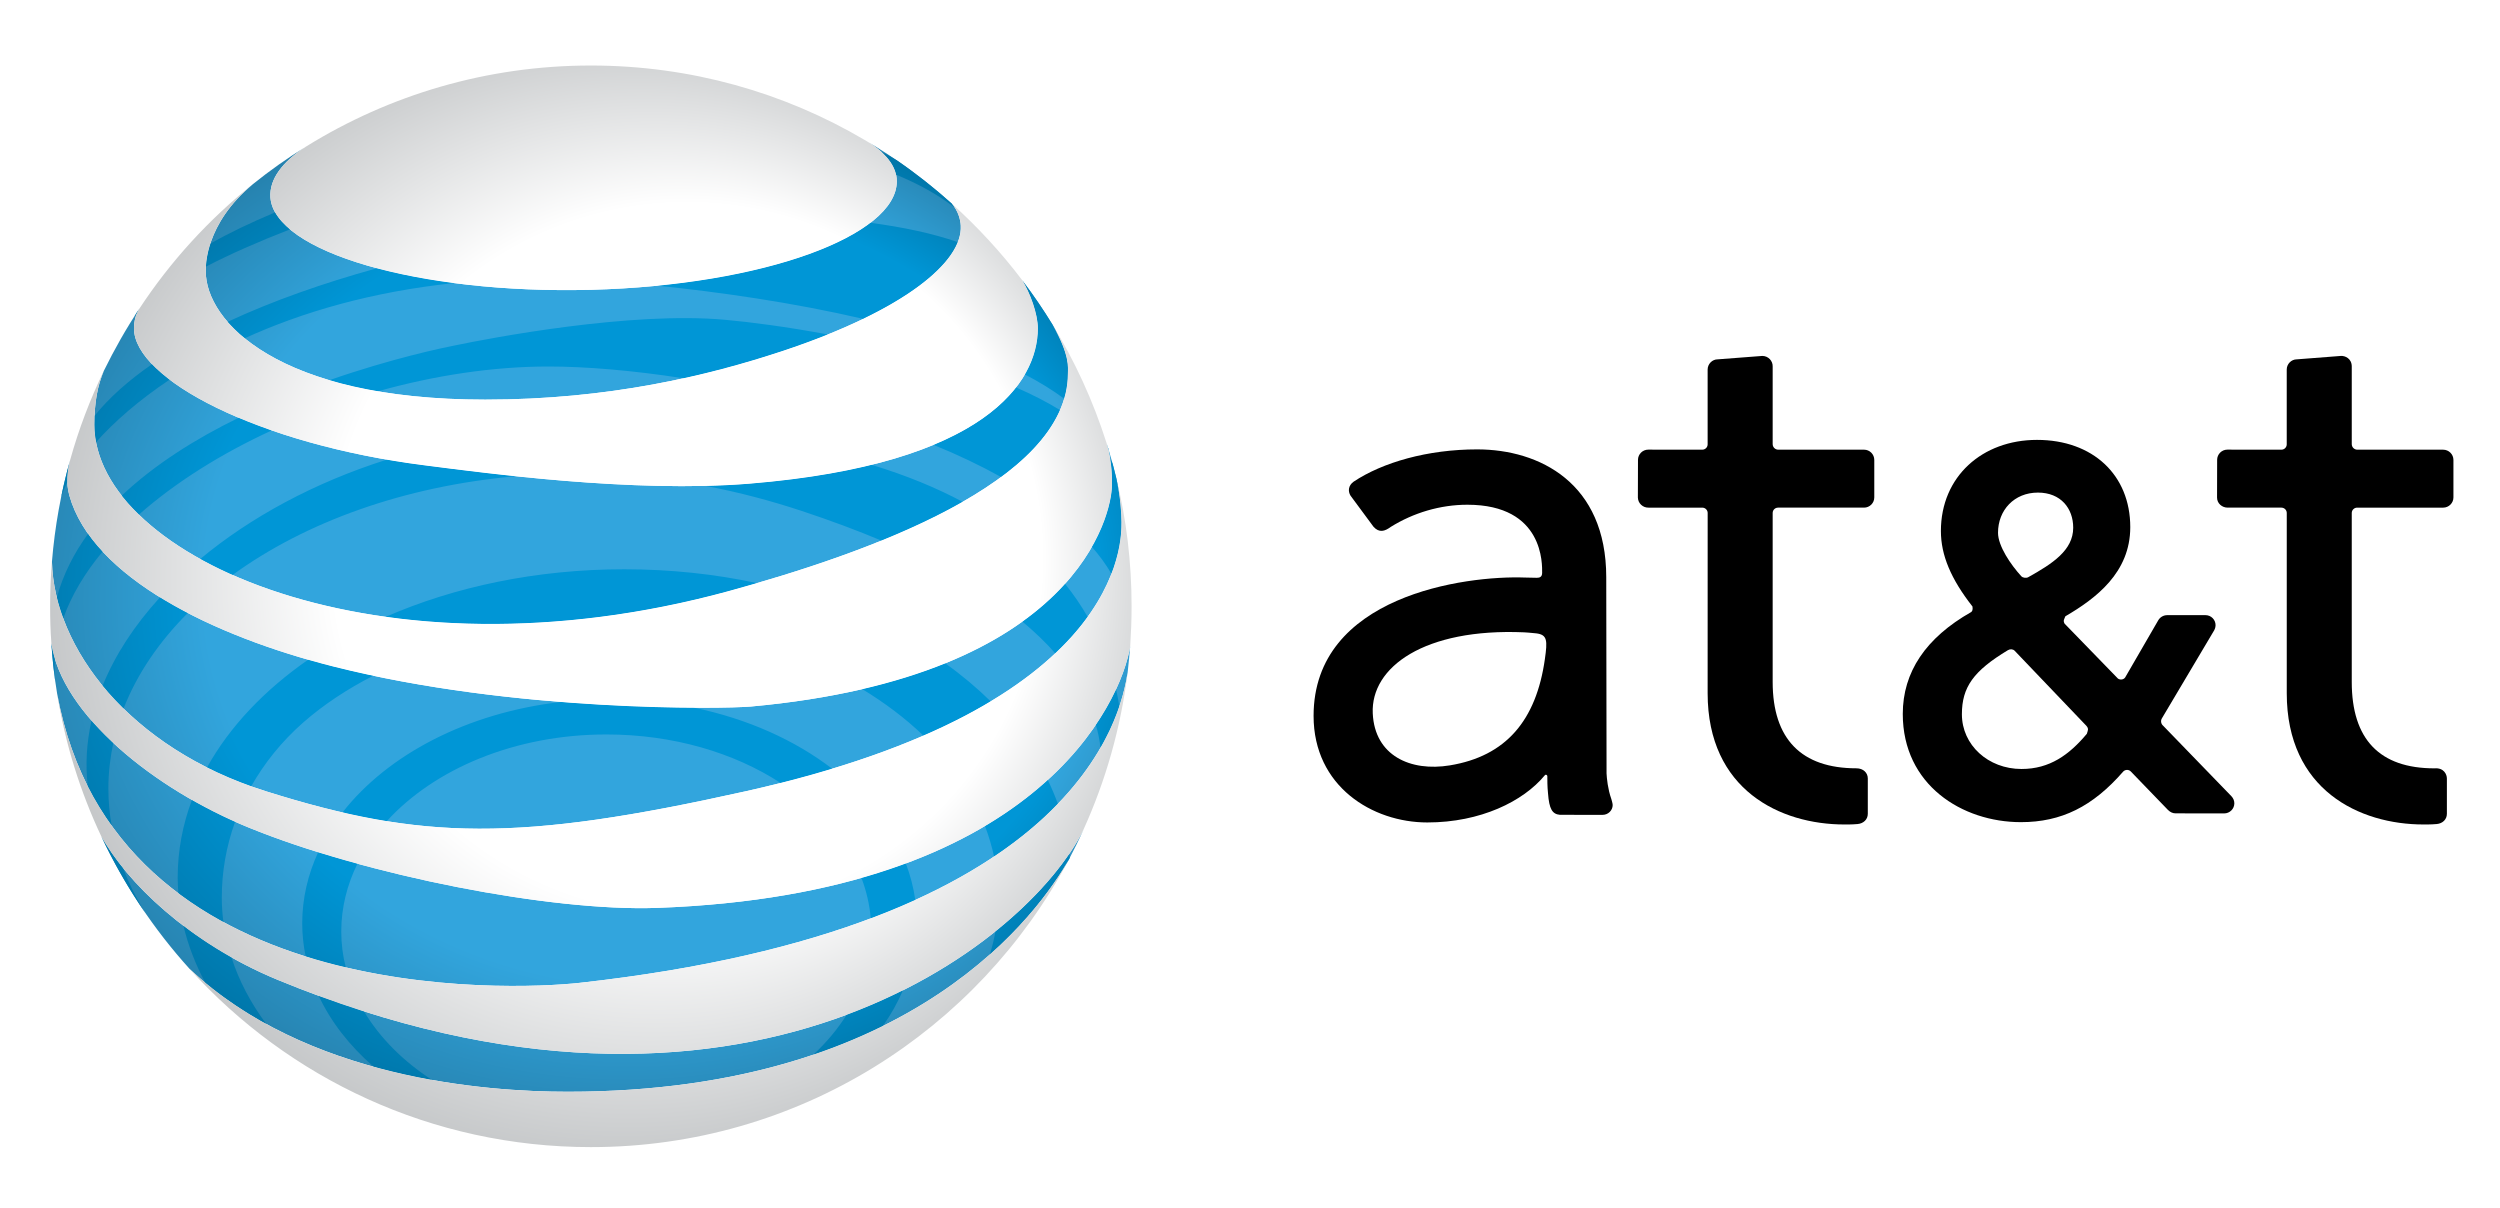
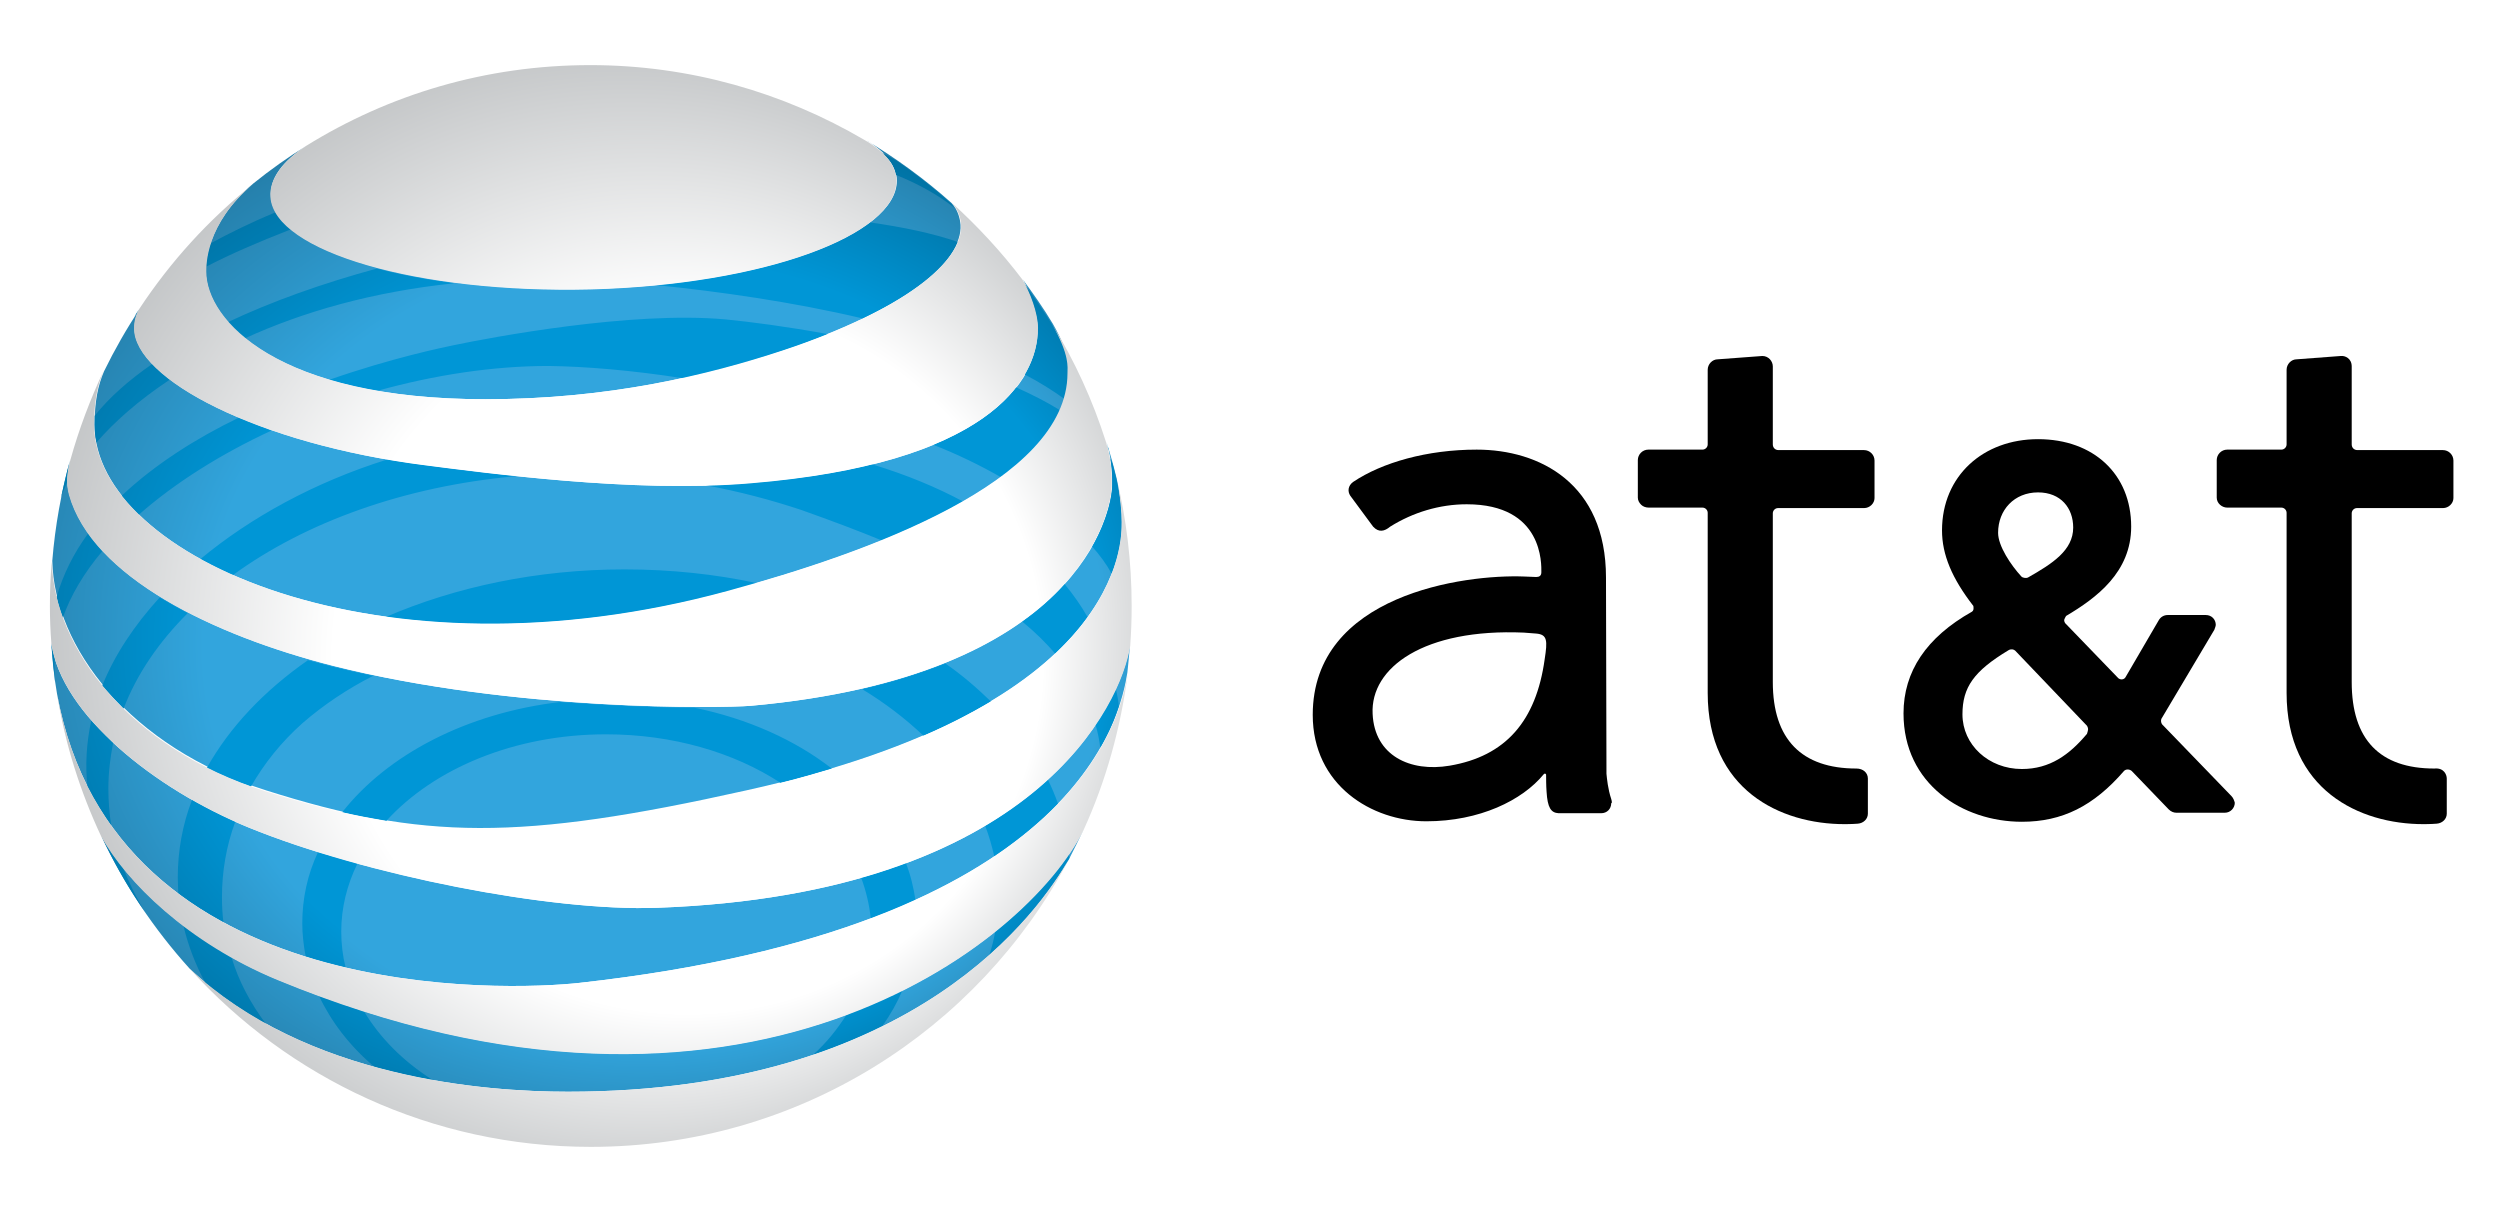
- <svg xmlns="http://www.w3.org/2000/svg" version="1.1" width="526" height="254">
-   <defs>
-     <radialGradient id="fore_stripe" fx=".7" fy=".4" r=".6">
-       <stop offset="0" stop-color="#fff" />
-       <stop offset="0.55" stop-color="#fff" />
-       <stop offset="1" stop-color="#b1b4b6" />
-     </radialGradient>
-     <radialGradient id="Back_stripe" fx=".7" fy=".4" r=".6">
-       <stop offset="0" stop-color="#0096d6" />
-       <stop offset="0.7" stop-color="#0096d6" />
-       <stop offset="1" stop-color="#006c9b" />
-     </radialGradient>
-     <radialGradient id="Clear_grade" fx=".7" fy=".4" r=".6">
-       <stop offset="0" stop-color="#32a5dd" />
-       <stop offset="0.7" stop-color="#32a5dd" />
-       <stop offset="1" stop-color="#2277a0" />
-     </radialGradient>
-   </defs>
-   <path id="backclear" fill="url(#Clear_grade)" d="m 235.959,109.826 c 0,-1.843 -0.234,-5.502 -1.102,-9.252 -0.604,-2.508 -1.295,-5.016 -2.074,-7.465 1.354,4.614 1.16,7.872 1.16,9.108 0,5.654 -7.043,40.154 -75.955,46.435 -5.971,0.521 -49.752,1.213 -87.832,-8.414 -25.336,-6.4 -50.76,-18.796 -55.57,-36.005 -0.75,-2.681 -0.398,-5.159 0.176,-7.462 -1.934,6.858 -3.229,14.039 -3.832,21.39 0.428,18.099 16.166,39.193 44.959,48.304 32.918,10.354 53.127,10.699 100.969,0.029 79.852,-17.812 79.102,-52.775 79.102,-56.668 z M 58.367,206.133 C 39.547,198.346 26.521,185.402 21.301,175.951 c 4.811,10.201 11.098,19.629 18.592,27.902 24.527,23.057 62.232,25.852 79.559,25.852 73.324,0 99.498,-38.537 105.434,-48.855 1.096,-2.074 2.133,-4.178 3.088,-6.316 -11.59,23.9 -71.771,72.012 -169.605,31.6 z M 138.154,191.021 c -22.195,0.785 -61.254,-6.855 -85.869,-16.922 -19.799,-8.062 -39.398,-23.801 -41.479,-38.82 0.234,3.605 0.639,7.174 1.213,10.666 12.135,66.211 95.555,62.432 109.91,60.85 104.918,-11.648 113.936,-56.438 115.324,-65.285 0.199,-1.852 0.398,-3.691 0.545,-5.566 -1.869,11.783 -19.6,52.201 -99.645,55.078 M 43.297,57.141 c 0,10.374 15.07,26.944 58.799,26.944 25.916,0 46.84,-5.016 62.637,-10.26 25.336,-8.417 37.869,-18.709 37.412,-26.37 -0.059,-1.181 -0.521,-3.114 -1.928,-4.644 -5.625,-5.045 -11.76,-9.539 -18.311,-13.374 4.33,2.508 6.779,5.449 6.779,8.707 0,11.411 -27.902,21.876 -64.342,22.828 -36.434,0.92 -66.633,-8.045 -67.447,-19.427 -0.258,-3.779 2.449,-7.494 7.611,-10.781 -3.949,2.446 -7.723,5.098 -11.297,7.983 -10.148,8.414 -9.914,17.294 -9.914,18.393 z m -23.438,32.224 c 0,-4.872 0.691,-8.273 1.986,-11.332 2.221,-4.523 4.699,-8.903 7.471,-13.081 -0.721,1.178 -1.125,2.531 -1.125,4.146 0,10.579 25.91,24.331 61.283,28.825 11.988,1.529 43.723,5.856 68.279,3.835 49.605,-4.093 60.615,-21.416 60.615,-32.66 0,-3.082 -1.664,-7.576 -3.34,-10.198 2.25,2.994 4.377,6.076 6.34,9.281 3.809,6.601 3.316,9.223 3.316,10.374 0,22.998 -42.809,37.992 -71.426,45.829 C 79.783,144.445 19.859,117.091 19.859,89.365 z" />
-   <path id="backstripes" fill="url(#Back_stripe)" d="m 11.533,138.568 c -0.316,-1.102 -0.574,-2.191 -0.727,-3.289 0.176,2.797 0.463,5.539 0.838,8.27 -0.17,-1.67 -0.199,-3.311 -0.111,-4.98 z m 3.17,-41.563 c -0.721,2.531 -1.33,5.13 -1.875,7.752 0.287,-1.011 0.75,-2.106 1.324,-3.29 -0.029,-1.553 0.205,-3.053 0.551,-4.462 z m 6.656,79.028 c 2.625,5.625 5.736,10.98 9.193,16.031 -1.869,-3.023 -3.428,-6.17 -4.67,-9.428 -1.869,-2.303 -3.369,-4.529 -4.523,-6.604 z M 35.686,79.881 c -1.412,-1.069 -2.648,-2.162 -3.691,-3.258 -4.928,3.401 -9.018,7.031 -12.105,10.863 -0.029,0.606 -0.029,1.242 -0.029,1.878 0,1.207 0.117,2.449 0.352,3.656 3.773,-4.236 8.959,-8.792 15.475,-13.14 z M 215.633,78.783 c 3.059,1.591 5.824,3.287 8.273,5.106 0.521,-1.729 0.779,-3.516 0.779,-5.335 0,-1.122 0.457,-3.721 -3.17,-10.146 -1.963,-3.199 -4.061,-6.313 -6.387,-9.354 1.629,2.581 3.24,6.99 3.24,10.043 0,2.912 -0.75,6.258 -2.736,9.686 z M 29.229,65.066 c -0.316,0.486 -0.633,0.979 -0.949,1.471 l 0.545,-0.636 c 0.117,-0.29 0.258,-0.548 0.404,-0.835 z M 188.539,36.759 c 4.523,1.846 8.678,4.122 12.334,6.917 l -0.627,-0.835 c -3.668,-3.287 -7.523,-6.343 -11.596,-9.138 -1.037,-0.636 -2.127,-1.242 -3.258,-1.787 1.676,1.5 2.771,3.114 3.146,4.843 z m 20.9,159.225 c -0.293,1.641 -0.691,3.252 -1.154,4.846 9.281,-8.273 14.326,-16.055 16.57,-19.922 l 0.234,-0.434 -0.088,-0.832 c -3.457,5.098 -8.678,10.805 -15.562,16.342 z m -137.637,0 c 0,-5.021 1.213,-9.803 3.404,-14.268 -2.83,-0.756 -5.596,-1.559 -8.273,-2.391 -2.162,4.699 -3.346,9.738 -3.346,14.953 0,2.367 0.258,4.699 0.721,6.949 2.795,0.896 5.619,1.646 8.443,2.309 -0.633,-2.449 -0.949,-4.957 -0.949,-7.553 z M 234.916,100.808 c -0.264,-1.069 -0.521,-2.136 -0.809,-3.229 -0.164,-0.378 -0.34,-0.75 -0.545,-1.099 0.492,2.827 0.381,4.813 0.381,5.736 0,1.843 -0.756,6.806 -4.213,12.829 1.582,1.816 2.971,3.715 4.119,5.675 2.162,-5.622 2.109,-9.712 2.109,-10.896 0,-1.811 -0.234,-5.335 -1.043,-9.018 z m -0.088,44.217 c -1.061,2.297 -2.479,4.84 -4.266,7.488 0.492,1.646 0.809,3.258 0.984,4.793 1.869,-3.211 3.105,-6.176 3.949,-8.678 -0.176,-1.131 -0.381,-2.338 -0.668,-3.604 z m -12.252,24.094 c -0.627,-1.699 -1.324,-3.375 -2.127,-5.016 -3.633,3.316 -8.01,6.627 -13.201,9.715 0.779,2.074 1.441,4.23 1.898,6.398 5.479,-3.668 9.891,-7.406 13.43,-11.098 z M 51.482,71.174 C 63.477,65.696 78.201,61.377 95.58,59.558 89.615,58.779 84.137,57.745 79.297,56.444 67.906,59.587 57.219,63.361 47.879,67.717 c 1.008,1.154 2.215,2.306 3.604,3.457 z M 22.801,165.891 c 0,-3.258 0.369,-6.457 1.037,-9.568 -1.641,-1.559 -3.199,-3.117 -4.582,-4.734 -1.037,4.617 -1.324,9.258 -0.779,13.898 1.5,2.941 3.17,5.648 5.016,8.215 -0.463,-2.566 -0.691,-5.191 -0.691,-7.811 z m -4.266,-53.581 c -2.971,4.063 -5.221,8.502 -6.568,13.345 0.34,1.471 0.803,2.962 1.348,4.439 1.705,-4.817 4.529,-9.545 8.273,-14.04 -1.119,-1.213 -2.156,-2.449 -3.053,-3.744 M 57.875,44.684 c -5.098,2.136 -9.68,4.356 -13.6,6.545 -0.691,2.106 -0.896,3.806 -0.949,4.872 5.01,-2.596 11.01,-5.25 17.695,-7.84 C 59.633,47.107 58.602,45.926 57.875,44.684 z m 143.637,6.258 c -5.221,-1.816 -11.443,-3.144 -18.393,-4.066 -8.098,6.226 -24.475,11.241 -44.877,13.228 12.826,1.304 28.453,3.519 43.348,6.979 11.273,-5.446 17.93,-11.124 19.922,-16.14 z M 181.25,184.711 c 1.037,2.742 1.699,5.596 1.957,8.502 3.34,-1.236 6.451,-2.531 9.369,-3.855 -0.375,-2.631 -1.037,-5.191 -1.992,-7.699 -2.941,1.09 -6.023,2.133 -9.334,3.053 z m -10.148,37.213 c 5.332,-1.816 10.201,-3.867 14.643,-6.053 1.705,-2.391 3.111,-4.898 4.236,-7.529 -3.691,1.852 -7.67,3.609 -11.848,5.168 -1.898,3.023 -4.266,5.848 -7.031,8.414 z M 38.598,194.771 c 0.979,4.154 2.531,8.127 4.588,11.988 4.031,3.34 8.355,6.229 12.85,8.707 -3.258,-4.383 -5.766,-9.105 -7.348,-14.062 -3.691,-2.074 -7.037,-4.301 -10.09,-6.633 z M 215.111,130.785 c 2.684,2.25 4.986,4.461 6.92,6.682 2.795,-2.65 5.045,-5.244 6.803,-7.689 -1.324,-2.312 -2.877,-4.615 -4.758,-6.95 -2.385,2.651 -5.326,5.364 -8.965,7.958 z M 26,149.08 c 2.824,-7.254 7.441,-14.029 13.518,-20.115 -2.045,-1.037 -4.002,-2.159 -5.854,-3.287 -5.332,5.828 -9.451,12.105 -12.076,18.597 1.324,1.641 2.824,3.258 4.412,4.805 z M 233.275,94.694 c -0.117,-0.372 -0.258,-0.773 -0.381,-1.151 0.094,0.316 0.176,0.606 0.234,0.894 l 0.146,0.258 z M 76.584,212.783 c -3.135,-1.008 -6.311,-2.098 -9.539,-3.287 2.566,5.514 6.516,10.553 11.555,14.936 4.184,1.148 8.303,2.074 12.311,2.795 C 84.828,223.283 79.9,218.35 76.584,212.783 z M 108.523,100.202 c -8.039,-0.835 -14.783,-1.734 -19.049,-2.279 -2.771,-0.343 -5.479,-0.75 -8.104,-1.213 -15.305,4.843 -28.74,12.17 -39.234,20.897 2.139,1.184 4.389,2.312 6.779,3.378 15.275,-11.13 36.146,-18.706 59.607,-20.783 m -61.857,88.628 c 0,-5.443 0.949,-10.805 2.801,-15.932 -3.088,-1.354 -6.117,-2.918 -9.082,-4.588 -1.957,5.215 -3,10.699 -3,16.318 0,1.119 0.059,2.221 0.146,3.311 3.023,2.279 6.199,4.295 9.48,6.082 -0.229,-1.723 -0.346,-3.457 -0.346,-5.191 z m 31.881,-46.664 c -2.824,-0.574 -5.619,-1.236 -8.391,-1.928 -1.787,-0.463 -3.545,-0.92 -5.303,-1.447 -9.223,6.404 -16.547,14.104 -21.299,22.688 2.912,1.441 6.023,2.766 9.311,3.949 2.766,-4.898 6.398,-9.422 10.922,-13.406 4.266,-3.738 9.229,-7.031 14.76,-9.855 z M 50.217,87.897 c -8.912,4.348 -17.619,9.768 -24.621,16.397 1.066,1.356 2.273,2.681 3.633,3.979 7.635,-6.744 17.268,-12.8 27.926,-17.701 -2.443,-0.864 -4.781,-1.758 -6.938,-2.675 z M 198.887,139.576 c -5.074,2.045 -10.869,3.885 -17.467,5.414 4.787,2.912 9.111,6.17 12.855,9.773 5.385,-2.332 10.084,-4.758 14.156,-7.207 -2.889,-2.824 -6.059,-5.508 -9.545,-7.98 z m -13.43,-25.828 c 6.023,-2.452 11.848,-5.159 17.092,-8.159 -5.449,-2.909 -11.789,-5.561 -19.143,-7.781 -7.119,1.758 -15.592,3.114 -25.652,3.949 -2.994,0.258 -6.076,0.401 -9.252,0.489 7.037,1.327 13.781,3.146 20.145,5.244 6.17,2.048 11.736,4.122 16.811,6.258 z m 25.189,-13.371 c 5.736,-4.242 10.119,-8.941 12.369,-14.101 -2.742,-1.699 -5.859,-3.284 -9.229,-4.752 -3.34,4.289 -8.818,8.531 -17.379,12.076 5.045,2.048 9.832,4.321 14.238,6.776 z m -64.541,48.539 c -7.23,-0.029 -17.062,-0.352 -28.154,-1.213 -19.658,2.273 -36.381,11.068 -45.891,23.232 3.146,0.721 6.252,1.324 9.311,1.84 10.025,-11.004 26.977,-18.246 46.201,-18.246 14.039,0 26.871,3.832 36.668,10.207 3.803,-0.949 7.441,-1.957 10.84,-3 -7.811,-5.994 -17.76,-10.488 -28.975,-12.82 z m -2.273,-69.325 c 7.752,-1.696 14.73,-3.718 20.9,-5.766 3.398,-1.122 6.539,-2.303 9.457,-3.454 -8.678,-1.614 -16.406,-2.625 -21.621,-3.085 -19.828,-1.819 -49.348,3.826 -56.988,5.417 -2.361,0.463 -13.137,2.707 -26.285,7.289 3.082,0.926 6.516,1.705 10.23,2.335 11.906,-3.343 24.217,-5.215 35.883,-5.215 7.729,0 17.619,0.806 28.424,2.479 z m 9.428,44.792 c 1.934,-0.548 3.949,-1.093 5.994,-1.699 -8.818,-1.901 -18.188,-2.909 -27.932,-2.909 -18.422,0 -35.625,3.659 -50.156,10.002 20.818,2.908 45.574,1.84 72.094,-5.394 z" />
-   <path id="forestripes" fill="url(#fore_stripe)" d="m 14.762,96.771 c 1.811,-6.516 4.207,-12.768 7.084,-18.738 -1.295,3.059 -1.986,6.46 -1.986,11.332 0,27.727 59.924,55.081 133.4,35.019 28.617,-7.837 71.426,-22.831 71.426,-45.829 0,-1.151 0.492,-3.773 -3.316,-10.374 4.758,7.752 8.59,16.081 11.414,24.929 1.354,4.614 1.16,7.872 1.16,9.108 0,5.654 -7.043,40.154 -75.955,46.435 -5.971,0.521 -49.752,1.213 -87.832,-8.414 -25.336,-6.4 -50.76,-18.796 -55.57,-36.005 -0.75,-2.681 -0.398,-5.159 0.176,-7.462 z M 121.93,206.795 c -14.355,1.582 -97.775,5.361 -109.91,-60.85 1.705,10.576 4.869,20.631 9.281,30.006 5.221,9.451 18.246,22.395 37.066,30.182 97.834,40.412 158.016,-7.699 169.605,-31.6 4.664,-10.289 7.84,-21.381 9.281,-33.023 -1.389,8.848 -10.406,53.637 -115.324,65.285 z m -2.479,22.91 c -17.326,0 -55.031,-2.795 -79.559,-25.852 20.812,23.027 50.936,37.5 84.428,37.5 43.576,0 81.457,-24.504 100.564,-60.504 -5.936,10.318 -32.109,48.855 -105.434,48.855 z M 52.285,174.1 c 24.615,10.066 63.674,17.707 85.869,16.922 80.045,-2.877 97.775,-43.295 99.645,-55.078 0.176,-2.771 0.287,-5.566 0.287,-8.364 0,-9.305 -1.09,-18.331 -3.229,-27.006 0.867,3.75 1.102,7.409 1.102,9.252 0,3.894 0.75,38.856 -79.102,56.668 -47.842,10.67 -68.051,10.324 -100.969,-0.029 -28.793,-9.111 -44.531,-30.205 -44.959,-48.304 -0.27,3.114 -0.381,6.252 -0.381,9.419 0,2.598 0.059,5.135 0.258,7.7 2.08,15.02 21.68,30.758 41.479,38.82 z M 89.475,97.922 c 11.988,1.529 43.723,5.856 68.279,3.835 49.605,-4.093 60.615,-21.416 60.615,-32.66 0,-3.082 -1.664,-7.576 -3.34,-10.198 -4.412,-5.827 -9.398,-11.215 -14.812,-16.087 1.406,1.529 1.869,3.463 1.928,4.644 0.457,7.661 -12.076,17.953 -37.412,26.37 -15.797,5.244 -36.721,10.26 -62.637,10.26 -43.729,0 -58.799,-16.57 -58.799,-26.944 0,-1.099 -0.234,-9.979 9.914,-18.393 -9.281,7.406 -17.355,16.257 -23.895,26.203 -0.721,1.178 -1.125,2.531 -1.125,4.146 0,10.579 25.91,24.331 61.283,28.825 z M 56.896,41.546 c 0.814,11.382 31.014,20.347 67.447,19.427 36.439,-0.952 64.342,-11.417 64.342,-22.828 0,-3.258 -2.449,-6.199 -6.779,-8.707 -16.887,-9.949 -36.574,-15.653 -57.586,-15.653 -21.967,0 -42.434,6.229 -59.812,16.98 -5.162,3.287 -7.869,7.002 -7.611,10.781 z" />
-   <path d="m 339.008,168.065 c -0.732,-2.062 -0.938,-4.336 -0.99,-5.332 l -0.064,-41.285 c 0,-19.837 -14.039,-26.897 -27.17,-26.897 -10.4,0 -19.881,2.725 -25.986,6.797 -1.105,0.792 -1.233,1.979 -0.645,2.941 l 4.834,6.539 c 1.188,1.326 2.371,0.964 3.609,0.044 4.77,-2.971 10.406,-4.676 16.143,-4.676 16.201,0 15.727,12.686 15.727,14.335 0,0.841 -0.51,1.049 -1.119,1.037 l -2.502,-0.053 c -12.568,-0.463 -44.467,3.82 -44.467,29.106 0,14.848 12.387,22.424 23.93,22.424 11.191,0 20.191,-4.441 24.706,-9.908 0.251,-0.304 0.543,-0.006 0.542,0.146 -0.006,0.691 0,2.262 0.146,3.627 0.248,3.344 0.902,4.381 2.514,4.529 l 8.977,0.006 c 1.166,0 2.115,-0.943 2.115,-2.068 0,-0.363 -0.299,-1.313 -0.299,-1.313 z m -13.963,-29.408 c -1.834,12.967 -8.215,20.443 -19.998,22.377 -8.297,1.365 -15.814,-2.051 -16.219,-10.934 -0.451,-9.762 10.893,-17.959 31.828,-17.059 0,0 1.541,0.09 2.572,0.217 2.359,0.29 2.364,1.525 1.816,5.398 z" />
-   <path d="m 370.774,74.889 -9.384,0.718 c -1.131,0 -2.104,0.967 -2.104,2.15 l 0,15.735 c 0,0.624 -0.51,1.122 -1.137,1.122 l -11.355,-0.012 c -1.189,0 -2.162,0.967 -2.162,2.15 l -0.023,7.942 c 0.023,0.589 0.264,1.128 0.68,1.512 0.422,0.401 0.973,0.612 1.553,0.601 l 11.32,0 c 0.621,0 1.131,0.504 1.131,1.122 l -0.006,37.927 c 0,20.355 15.322,27.615 28.764,27.615 0,0 1.582,0.029 2.801,-0.094 1.219,-0.111 2.133,-0.961 2.133,-2.145 l 0,-7.447 c 0,-1.184 -0.95,-2.133 -2.391,-2.133 -11.543,0 -17.625,-6.117 -17.625,-18.176 l 0,-35.548 c 0,-0.618 0.504,-1.122 1.131,-1.122 l 18.094,0 c 1.189,0 2.156,-0.967 2.156,-2.147 l 0,-7.89 c 0,-1.189 -0.967,-2.156 -2.156,-2.156 l -18.041,0 c -0.656,0 -1.184,-0.521 -1.184,-1.175 l 0,-16.333 c 0.041,-1.151 -0.902,-2.218 -2.194,-2.218 z" />
-   <path d="m 439.068,154.397 c -3.715,4.418 -7.805,7.397 -13.74,7.397 -7.037,0 -12.545,-5.062 -12.545,-11.508 0,-5.719 2.443,-9.123 9.68,-13.488 0.504,-0.293 1.066,-0.234 1.418,0.117 l 15.1,15.803 c 0.55,0.654 0.302,0.95 0.088,1.679 z m -12.346,-32.945 c -0.404,0.22 -1.116,0.135 -1.438,-0.208 -2.221,-2.429 -4.901,-6.353 -4.901,-9.151 0,-4.752 3.398,-8.452 8.396,-8.452 4.822,0 7.424,3.328 7.424,7.392 0,4.752 -4.371,7.569 -9.48,10.419 z m 42.779,46.085 -14.385,-14.854 c -0.422,-0.346 -0.598,-1.055 -0.205,-1.623 l 10.975,-18.477 c 0.246,-0.498 0.27,-0.871 0.27,-1.037 0,-1.164 -0.943,-2.119 -2.115,-2.119 l -8.039,0 c -0.814,0 -1.523,0.42 -1.916,1.1 l -6.955,12.014 c -0.316,0.457 -1.008,0.574 -1.512,0.234 l -11.232,-11.561 c -0.358,-0.671 -0.073,-0.905 0.167,-1.548 6.419,-3.754 13.655,-9.18 13.655,-18.754 0,-10.986 -7.887,-18.36 -19.623,-18.36 -11.502,0 -20.221,7.696 -20.221,19.181 0,5.06 2.109,10.093 6.645,15.877 0.1,0.719 -0.047,0.983 -0.275,1.165 -9.568,5.434 -14.391,12.635 -14.391,21.442 0,14.941 12.498,22.764 24.861,22.764 8.479,0 15.094,-3.258 21.527,-10.655 0.445,-0.448 1.148,-0.448 1.582,-0.015 l 7.822,8.098 c 0.516,0.51 1.055,0.721 1.611,0.721 l 10.219,0.012 c 1.178,0 2.139,-0.961 2.139,-2.127 0,-0.551 -0.229,-1.084 -0.604,-1.477 z" />
-   <path d="m 514.824,163.787 c 0,-0.838 -0.623,-2.294 -2.613,-2.127 -11.549,0 -17.402,-6.123 -17.402,-18.182 l 0,-35.548 c 0,-0.618 0.51,-1.122 1.131,-1.122 l 18.094,0 c 1.195,0 2.168,-0.967 2.168,-2.147 l 0,-7.89 c 0,-1.189 -0.973,-2.156 -2.168,-2.156 l -18.035,0 c -0.662,0 -1.189,-0.521 -1.189,-1.175 l 0,-16.333 c 0,-1.673 -1.409,-2.288 -2.309,-2.218 l -9.258,0.718 c -1.143,0 -2.115,0.967 -2.115,2.15 l 0,15.735 c 0,0.624 -0.51,1.122 -1.125,1.122 l -11.367,-0.012 c -1.184,0 -2.15,0.967 -2.15,2.15 l -0.018,7.942 c -0.003,1.248 1.082,2.112 2.221,2.112 l 11.32,0 c 0.615,0 1.125,0.504 1.125,1.122 l 0,37.927 c 0,20.355 15.322,27.615 28.758,27.615 0,0 1.594,0.029 2.812,-0.094 1.213,-0.111 2.121,-0.961 2.121,-2.145 l 0,-7.447 z" />
+ <svg xmlns="http://www.w3.org/2000/svg" version="1.1" id="Layer_1" x="0px" y="0px" viewBox="0 0 526 254" style="enable-background:new 0 0 526 254;" xml:space="preserve">
+   <style type="text/css">
+ 	.st0{fill:url(#backclear_1_);}
+ 	.st1{fill:url(#backstripes_1_);}
+ 	.st2{fill:url(#forestripes_1_);}
+ </style>
+   <radialGradient id="backclear_1_" cx="-41.315" cy="522.162" r="0.6" fx="-41.115" fy="522.062" gradientTransform="matrix(226.9922 0 0 -200.2671 9502.478 104701.391)" gradientUnits="userSpaceOnUse">
+     <stop offset="0" style="stop-color:#32A5DD" />
+     <stop offset="0.7" style="stop-color:#32A5DD" />
+     <stop offset="1" style="stop-color:#2277A0" />
+   </radialGradient>
+   <path id="backclear" class="st0" d="M236,109.8c0-1.8-0.2-5.5-1.1-9.3c-0.6-2.5-1.3-5-2.1-7.5c1.4,4.6,1.2,7.9,1.2,9.1  c0,5.7-7,40.2-76,46.4c-6,0.5-49.8,1.2-87.8-8.4c-25.3-6.4-50.8-18.8-55.6-36c-0.8-2.7-0.4-5.2,0.2-7.5c-1.9,6.9-3.2,14-3.8,21.4  c0.4,18.1,16.2,39.2,45,48.3c32.9,10.4,53.1,10.7,101,0C236.7,148.7,236,113.7,236,109.8z M58.4,206.1  c-18.8-7.8-31.8-20.7-37.1-30.2c4.8,10.2,11.1,19.6,18.6,27.9c24.5,23.1,62.2,25.9,79.6,25.9c73.3,0,99.5-38.5,105.4-48.9  c1.1-2.1,2.1-4.2,3.1-6.3C216.4,198.4,156.2,246.5,58.4,206.1z M138.2,191c-22.2,0.8-61.3-6.9-85.9-16.9  c-19.8-8.1-39.4-23.8-41.5-38.8c0.2,3.6,0.6,7.2,1.2,10.7c12.1,66.2,95.6,62.4,109.9,60.8c104.9-11.6,113.9-56.4,115.3-65.3  c0.2-1.9,0.4-3.7,0.5-5.6C235.9,147.7,218.2,188.1,138.2,191 M43.3,57.1c0,10.4,15.1,26.9,58.8,26.9c25.9,0,46.8-5,62.6-10.3  c25.3-8.4,37.9-18.7,37.4-26.4c-0.1-1.2-0.5-3.1-1.9-4.6c-5.6-5-11.8-9.5-18.3-13.4c4.3,2.5,6.8,5.4,6.8,8.7  c0,11.4-27.9,21.9-64.3,22.8c-36.4,0.9-66.6-8-67.4-19.4c-0.3-3.8,2.4-7.5,7.6-10.8c-3.9,2.4-7.7,5.1-11.3,8  C43.1,47.2,43.3,56,43.3,57.1z M19.9,89.4c0-4.9,0.7-8.3,2-11.3c2.2-4.5,4.7-8.9,7.5-13.1c-0.7,1.2-1.1,2.5-1.1,4.1  c0,10.6,25.9,24.3,61.3,28.8c12,1.5,43.7,5.9,68.3,3.8c49.6-4.1,60.6-21.4,60.6-32.7c0-3.1-1.7-7.6-3.3-10.2c2.2,3,4.4,6.1,6.3,9.3  c3.8,6.6,3.3,9.2,3.3,10.4c0,23-42.8,38-71.4,45.8C79.8,144.4,19.9,117.1,19.9,89.4z" />
+   <radialGradient id="backstripes_1_" cx="-41.313" cy="522.128" r="0.6" fx="-41.114" fy="522.028" gradientTransform="matrix(225.1525 0 0 -195.3101 9425.21 102106.391)" gradientUnits="userSpaceOnUse">
+     <stop offset="0" style="stop-color:#0096D6" />
+     <stop offset="0.7" style="stop-color:#0096D6" />
+     <stop offset="1" style="stop-color:#006C9B" />
+   </radialGradient>
+   <path id="backstripes" class="st1" d="M11.5,138.6c-0.3-1.1-0.6-2.2-0.7-3.3c0.2,2.8,0.5,5.5,0.8,8.3  C11.5,141.9,11.4,140.2,11.5,138.6z M14.7,97c-0.7,2.5-1.3,5.1-1.9,7.8c0.3-1,0.8-2.1,1.3-3.3C14.1,99.9,14.4,98.4,14.7,97z   M21.4,176c2.6,5.6,5.7,11,9.2,16c-1.9-3-3.4-6.2-4.7-9.4C24,180.3,22.5,178.1,21.4,176z M35.7,79.9c-1.4-1.1-2.6-2.2-3.7-3.3  c-4.9,3.4-9,7-12.1,10.9c0,0.6,0,1.2,0,1.9c0,1.2,0.1,2.4,0.4,3.7C24,88.8,29.2,84.2,35.7,79.9z M215.6,78.8  c3.1,1.6,5.8,3.3,8.3,5.1c0.5-1.7,0.8-3.5,0.8-5.3c0-1.1,0.5-3.7-3.2-10.1c-2-3.2-4.1-6.3-6.4-9.4c1.6,2.6,3.2,7,3.2,10  C218.4,72,217.6,75.4,215.6,78.8L215.6,78.8z M29.2,65.1c-0.3,0.5-0.6,1-0.9,1.5l0.5-0.6C28.9,65.6,29.1,65.4,29.2,65.1z   M188.5,36.8c4.5,1.8,8.7,4.1,12.3,6.9l-0.6-0.8c-3.7-3.3-7.5-6.3-11.6-9.1c-1-0.6-2.1-1.2-3.3-1.8C187.1,33.4,188.2,35,188.5,36.8z   M209.4,196c-0.3,1.6-0.7,3.3-1.2,4.8c9.3-8.3,14.3-16.1,16.6-19.9l0.2-0.4l-0.1-0.8C221.5,184.7,216.3,190.4,209.4,196z M71.8,196  c0-5,1.2-9.8,3.4-14.3c-2.8-0.8-5.6-1.6-8.3-2.4c-2.2,4.7-3.3,9.7-3.3,15c0,2.4,0.3,4.7,0.7,6.9c2.8,0.9,5.6,1.6,8.4,2.3  C72.1,201.1,71.8,198.6,71.8,196z M234.9,100.8c-0.3-1.1-0.5-2.1-0.8-3.2c-0.2-0.4-0.3-0.8-0.5-1.1c0.5,2.8,0.4,4.8,0.4,5.7  c0,1.8-0.8,6.8-4.2,12.8c1.6,1.8,3,3.7,4.1,5.7c2.2-5.6,2.1-9.7,2.1-10.9C236,108,235.7,104.5,234.9,100.8L234.9,100.8z M234.8,145  c-1.1,2.3-2.5,4.8-4.3,7.5c0.5,1.6,0.8,3.3,1,4.8c1.9-3.2,3.1-6.2,3.9-8.7C235.3,147.5,235.1,146.3,234.8,145z M222.6,169.1  c-0.6-1.7-1.3-3.4-2.1-5c-3.6,3.3-8,6.6-13.2,9.7c0.8,2.1,1.4,4.2,1.9,6.4C214.6,176.5,219,172.8,222.6,169.1z M51.5,71.2  c12-5.5,26.7-9.8,44.1-11.6c-6-0.8-11.4-1.8-16.3-3.1c-11.4,3.1-22.1,6.9-31.4,11.3C48.9,68.9,50.1,70,51.5,71.2z M22.8,165.9  c0-3.3,0.4-6.5,1-9.6c-1.6-1.6-3.2-3.1-4.6-4.7c-1,4.6-1.3,9.3-0.8,13.9c1.5,2.9,3.2,5.6,5,8.2C23,171.1,22.8,168.5,22.8,165.9z   M18.5,112.3c-3,4.1-5.2,8.5-6.6,13.3c0.3,1.5,0.8,3,1.3,4.4c1.7-4.8,4.5-9.5,8.3-14C20.5,114.8,19.4,113.6,18.5,112.3 M57.9,44.7  c-5.1,2.1-9.7,4.4-13.6,6.5c-0.7,2.1-0.9,3.8-0.9,4.9c5-2.6,11-5.2,17.7-7.8C59.6,47.1,58.6,45.9,57.9,44.7z M201.5,50.9  c-5.2-1.8-11.4-3.1-18.4-4.1c-8.1,6.2-24.5,11.2-44.9,13.2c12.8,1.3,28.5,3.5,43.3,7C192.9,61.6,199.5,56,201.5,50.9z M181.2,184.7  c1,2.7,1.7,5.6,2,8.5c3.3-1.2,6.5-2.5,9.4-3.9c-0.4-2.6-1-5.2-2-7.7C187.6,182.7,184.6,183.8,181.2,184.7z M171.1,221.9  c5.3-1.8,10.2-3.9,14.6-6.1c1.7-2.4,3.1-4.9,4.2-7.5c-3.7,1.9-7.7,3.6-11.8,5.2C176.2,216.5,173.9,219.4,171.1,221.9z M38.6,194.8  c1,4.2,2.5,8.1,4.6,12c4,3.3,8.4,6.2,12.8,8.7c-3.3-4.4-5.8-9.1-7.3-14.1C45,199.3,41.7,197.1,38.6,194.8z M215.1,130.8  c2.7,2.2,5,4.5,6.9,6.7c2.8-2.7,5-5.2,6.8-7.7c-1.3-2.3-2.9-4.6-4.8-6.9C221.7,125.5,218.8,128.2,215.1,130.8L215.1,130.8z   M26,149.1c2.8-7.3,7.4-14,13.5-20.1c-2-1-4-2.2-5.9-3.3c-5.3,5.8-9.5,12.1-12.1,18.6C22.9,145.9,24.4,147.5,26,149.1z M233.3,94.7  c-0.1-0.4-0.3-0.8-0.4-1.2c0.1,0.3,0.2,0.6,0.2,0.9L233.3,94.7z M76.6,212.8c-3.1-1-6.3-2.1-9.5-3.3c2.6,5.5,6.5,10.6,11.6,14.9  c4.2,1.1,8.3,2.1,12.3,2.8C84.8,223.3,79.9,218.3,76.6,212.8z M108.5,100.2c-8-0.8-14.8-1.7-19-2.3c-2.8-0.3-5.5-0.8-8.1-1.2  c-15.3,4.8-28.7,12.2-39.2,20.9c2.1,1.2,4.4,2.3,6.8,3.4C64.2,109.9,85.1,102.3,108.5,100.2 M46.7,188.8c0-5.4,0.9-10.8,2.8-15.9  c-3.1-1.4-6.1-2.9-9.1-4.6c-2,5.2-3,10.7-3,16.3c0,1.1,0.1,2.2,0.1,3.3c3,2.3,6.2,4.3,9.5,6.1C46.8,192.3,46.7,190.6,46.7,188.8  L46.7,188.8z M78.5,142.2c-2.8-0.6-5.6-1.2-8.4-1.9c-1.8-0.5-3.5-0.9-5.3-1.4c-9.2,6.4-16.5,14.1-21.3,22.7c2.9,1.4,6,2.8,9.3,3.9  c2.8-4.9,6.4-9.4,10.9-13.4C68.1,148.3,73,145,78.5,142.2z M50.2,87.9c-8.9,4.3-17.6,9.8-24.6,16.4c1.1,1.4,2.3,2.7,3.6,4  c7.6-6.7,17.3-12.8,27.9-17.7C54.7,89.7,52.4,88.8,50.2,87.9z M198.9,139.6c-5.1,2-10.9,3.9-17.5,5.4c4.8,2.9,9.1,6.2,12.9,9.8  c5.4-2.3,10.1-4.8,14.2-7.2C205.5,144.7,202.4,142,198.9,139.6z M185.5,113.7c6-2.5,11.8-5.2,17.1-8.2c-5.4-2.9-11.8-5.6-19.1-7.8  c-7.1,1.8-15.6,3.1-25.7,3.9c-3,0.3-6.1,0.4-9.3,0.5c7,1.3,13.8,3.1,20.1,5.2C174.8,109.5,180.4,111.6,185.5,113.7z M210.6,100.4  c5.7-4.2,10.1-8.9,12.4-14.1c-2.7-1.7-5.9-3.3-9.2-4.8c-3.3,4.3-8.8,8.5-17.4,12.1C201.5,95.6,206.2,97.9,210.6,100.4z M146.1,148.9  c-7.2,0-17.1-0.4-28.2-1.2c-19.7,2.3-36.4,11.1-45.9,23.2c3.1,0.7,6.3,1.3,9.3,1.8c10-11,27-18.2,46.2-18.2c14,0,26.9,3.8,36.7,10.2  c3.8-0.9,7.4-2,10.8-3C167.3,155.7,157.3,151.2,146.1,148.9z M143.8,79.6c7.8-1.7,14.7-3.7,20.9-5.8c3.4-1.1,6.5-2.3,9.5-3.5  c-8.7-1.6-16.4-2.6-21.6-3.1c-19.8-1.8-49.3,3.8-57,5.4c-2.4,0.5-13.1,2.7-26.3,7.3c3.1,0.9,6.5,1.7,10.2,2.3  c11.9-3.3,24.2-5.2,35.9-5.2C123.1,77.1,133,77.9,143.8,79.6z M153.3,124.4c1.9-0.5,3.9-1.1,6-1.7c-8.8-1.9-18.2-2.9-27.9-2.9  c-18.4,0-35.6,3.7-50.2,10C102,132.7,126.7,131.6,153.3,124.4z" />
+   <radialGradient id="forestripes_1_" cx="-41.315" cy="522.322" r="0.6" fx="-41.115" fy="522.222" gradientTransform="matrix(227.5371 0 0 -227.5688 9525.107 118991.859)" gradientUnits="userSpaceOnUse">
+     <stop offset="0" style="stop-color:#FFFFFF" />
+     <stop offset="0.55" style="stop-color:#FFFFFF" />
+     <stop offset="1" style="stop-color:#B1B4B6" />
+   </radialGradient>
+   <path id="forestripes" class="st2" d="M14.8,96.8C16.6,90.3,19,84,21.8,78c-1.3,3.1-2,6.5-2,11.3c0,27.7,59.9,55.1,133.4,35  c28.6-7.8,71.4-22.8,71.4-45.8c0-1.2,0.5-3.8-3.3-10.4c4.8,7.8,8.6,16.1,11.4,24.9c1.4,4.6,1.2,7.9,1.2,9.1c0,5.7-7,40.2-76,46.4  c-6,0.5-49.8,1.2-87.8-8.4c-25.3-6.4-50.8-18.8-55.6-36C13.8,101.6,14.2,99.1,14.8,96.8z M121.9,206.8  c-14.4,1.6-97.8,5.4-109.9-60.8c1.7,10.6,4.9,20.6,9.3,30c5.2,9.5,18.2,22.4,37.1,30.2c97.8,40.4,158-7.7,169.6-31.6  c4.7-10.3,7.8-21.4,9.3-33C235.9,150.4,226.8,195.1,121.9,206.8z M119.5,229.7c-17.3,0-55-2.8-79.6-25.9  c20.8,23,50.9,37.5,84.4,37.5c43.6,0,81.5-24.5,100.6-60.5C218.9,191.2,192.8,229.7,119.5,229.7z M52.3,174.1  c24.6,10.1,63.7,17.7,85.9,16.9c80-2.9,97.8-43.3,99.6-55.1c0.2-2.8,0.3-5.6,0.3-8.4c0-9.3-1.1-18.3-3.2-27c0.9,3.8,1.1,7.4,1.1,9.3  c0,3.9,0.8,38.9-79.1,56.7c-47.8,10.7-68.1,10.3-101,0c-28.8-9.1-44.5-30.2-45-48.3c-0.3,3.1-0.4,6.3-0.4,9.4c0,2.6,0.1,5.1,0.3,7.7  C12.9,150.3,32.5,166,52.3,174.1z M89.5,97.9c12,1.5,43.7,5.9,68.3,3.8c49.6-4.1,60.6-21.4,60.6-32.7c0-3.1-1.7-7.6-3.3-10.2  c-4.4-5.8-9.4-11.2-14.8-16.1c1.4,1.5,1.9,3.5,1.9,4.6c0.5,7.7-12.1,18-37.4,26.4c-15.8,5.2-36.7,10.3-62.6,10.3  c-43.7,0-58.8-16.6-58.8-26.9c0-1.1-0.2-10,9.9-18.4C43.9,46.2,35.9,55,29.3,65c-0.7,1.2-1.1,2.5-1.1,4.1  C28.2,79.7,54.1,93.4,89.5,97.9z M56.9,41.5c0.8,11.4,31,20.3,67.4,19.4c36.4-1,64.3-11.4,64.3-22.8c0-3.3-2.4-6.2-6.8-8.7  c-16.9-9.9-36.6-15.7-57.6-15.7c-22,0-42.4,6.2-59.8,17C59.3,34.1,56.6,37.8,56.9,41.5z" />
+   <path d="M339,168.1c-0.7-2.1-0.9-4.3-1-5.3l-0.1-41.3c0-19.8-14-26.9-27.2-26.9c-10.4,0-19.9,2.7-26,6.8c-1.1,0.8-1.2,2-0.6,2.9  l4.8,6.5c1.2,1.3,2.4,1,3.6,0c4.8-3,10.4-4.7,16.1-4.7c16.2,0,15.7,12.7,15.7,14.3c0,0.8-0.5,1-1.1,1l-2.5-0.1  c-12.6-0.5-44.5,3.8-44.5,29.1c0,14.8,12.4,22.4,23.9,22.4c11.2,0,20.2-4.4,24.7-9.9c0.3-0.3,0.5,0,0.5,0.1c0,0.7,0,2.3,0.1,3.6  c0.2,3.3,0.9,4.4,2.5,4.5l9,0c1.2,0,2.1-0.9,2.1-2.1C339.3,169,339,168.1,339,168.1L339,168.1z M325,138.7c-1.8,13-8.2,20.4-20,22.4  c-8.3,1.4-15.8-2.1-16.2-10.9c-0.5-9.8,10.9-18,31.8-17.1c0,0,1.5,0.1,2.6,0.2C325.6,133.5,325.6,134.8,325,138.7z" />
+   <path d="M370.8,74.9l-9.4,0.7c-1.1,0-2.1,1-2.1,2.2v15.7c0,0.6-0.5,1.1-1.1,1.1l-11.4,0c-1.2,0-2.2,1-2.2,2.2l0,7.9  c0,0.6,0.3,1.1,0.7,1.5c0.4,0.4,1,0.6,1.6,0.6h11.3c0.6,0,1.1,0.5,1.1,1.1l0,37.9c0,20.4,15.3,27.6,28.8,27.6c0,0,1.6,0,2.8-0.1  c1.2-0.1,2.1-1,2.1-2.1v-7.4c0-1.2-1-2.1-2.4-2.1c-11.5,0-17.6-6.1-17.6-18.2v-35.5c0-0.6,0.5-1.1,1.1-1.1h18.1c1.2,0,2.2-1,2.2-2.1  v-7.9c0-1.2-1-2.2-2.2-2.2h-18c-0.7,0-1.2-0.5-1.2-1.2V77.1C373,76,372.1,74.9,370.8,74.9L370.8,74.9z" />
+   <path d="M439.1,154.4c-3.7,4.4-7.8,7.4-13.7,7.4c-7,0-12.5-5.1-12.5-11.5c0-5.7,2.4-9.1,9.7-13.5c0.5-0.3,1.1-0.2,1.4,0.1l15.1,15.8  C439.5,153.4,439.3,153.7,439.1,154.4L439.1,154.4z M426.7,121.5c-0.4,0.2-1.1,0.1-1.4-0.2c-2.2-2.4-4.9-6.4-4.9-9.2  c0-4.8,3.4-8.5,8.4-8.5c4.8,0,7.4,3.3,7.4,7.4C436.2,115.8,431.8,118.6,426.7,121.5z M469.5,167.5l-14.4-14.9  c-0.4-0.3-0.6-1.1-0.2-1.6l11-18.5c0.2-0.5,0.3-0.9,0.3-1c0-1.2-0.9-2.1-2.1-2.1h-8c-0.8,0-1.5,0.4-1.9,1.1l-7,12  c-0.3,0.5-1,0.6-1.5,0.2l-11.2-11.6c-0.4-0.7-0.1-0.9,0.2-1.5c6.4-3.8,13.7-9.2,13.7-18.8c0-11-7.9-18.4-19.6-18.4  c-11.5,0-20.2,7.7-20.2,19.2c0,5.1,2.1,10.1,6.6,15.9c0.1,0.7,0,1-0.3,1.2c-9.6,5.4-14.4,12.6-14.4,21.4c0,14.9,12.5,22.8,24.9,22.8  c8.5,0,15.1-3.3,21.5-10.7c0.4-0.4,1.1-0.4,1.6,0l7.8,8.1c0.5,0.5,1.1,0.7,1.6,0.7l10.2,0c1.2,0,2.1-1,2.1-2.1  C470.1,168.5,469.9,167.9,469.5,167.5L469.5,167.5z" />
+   <path d="M514.8,163.8c0-0.8-0.6-2.3-2.6-2.1c-11.5,0-17.4-6.1-17.4-18.2v-35.5c0-0.6,0.5-1.1,1.1-1.1H514c1.2,0,2.2-1,2.2-2.1v-7.9  c0-1.2-1-2.2-2.2-2.2h-18c-0.7,0-1.2-0.5-1.2-1.2V77.1c0-1.7-1.4-2.3-2.3-2.2l-9.3,0.7c-1.1,0-2.1,1-2.1,2.2v15.7  c0,0.6-0.5,1.1-1.1,1.1l-11.4,0c-1.2,0-2.2,1-2.2,2.2l0,7.9c0,1.2,1.1,2.1,2.2,2.1H480c0.6,0,1.1,0.5,1.1,1.1v37.9  c0,20.4,15.3,27.6,28.8,27.6c0,0,1.6,0,2.8-0.1c1.2-0.1,2.1-1,2.1-2.1V163.8z" />
</svg>
